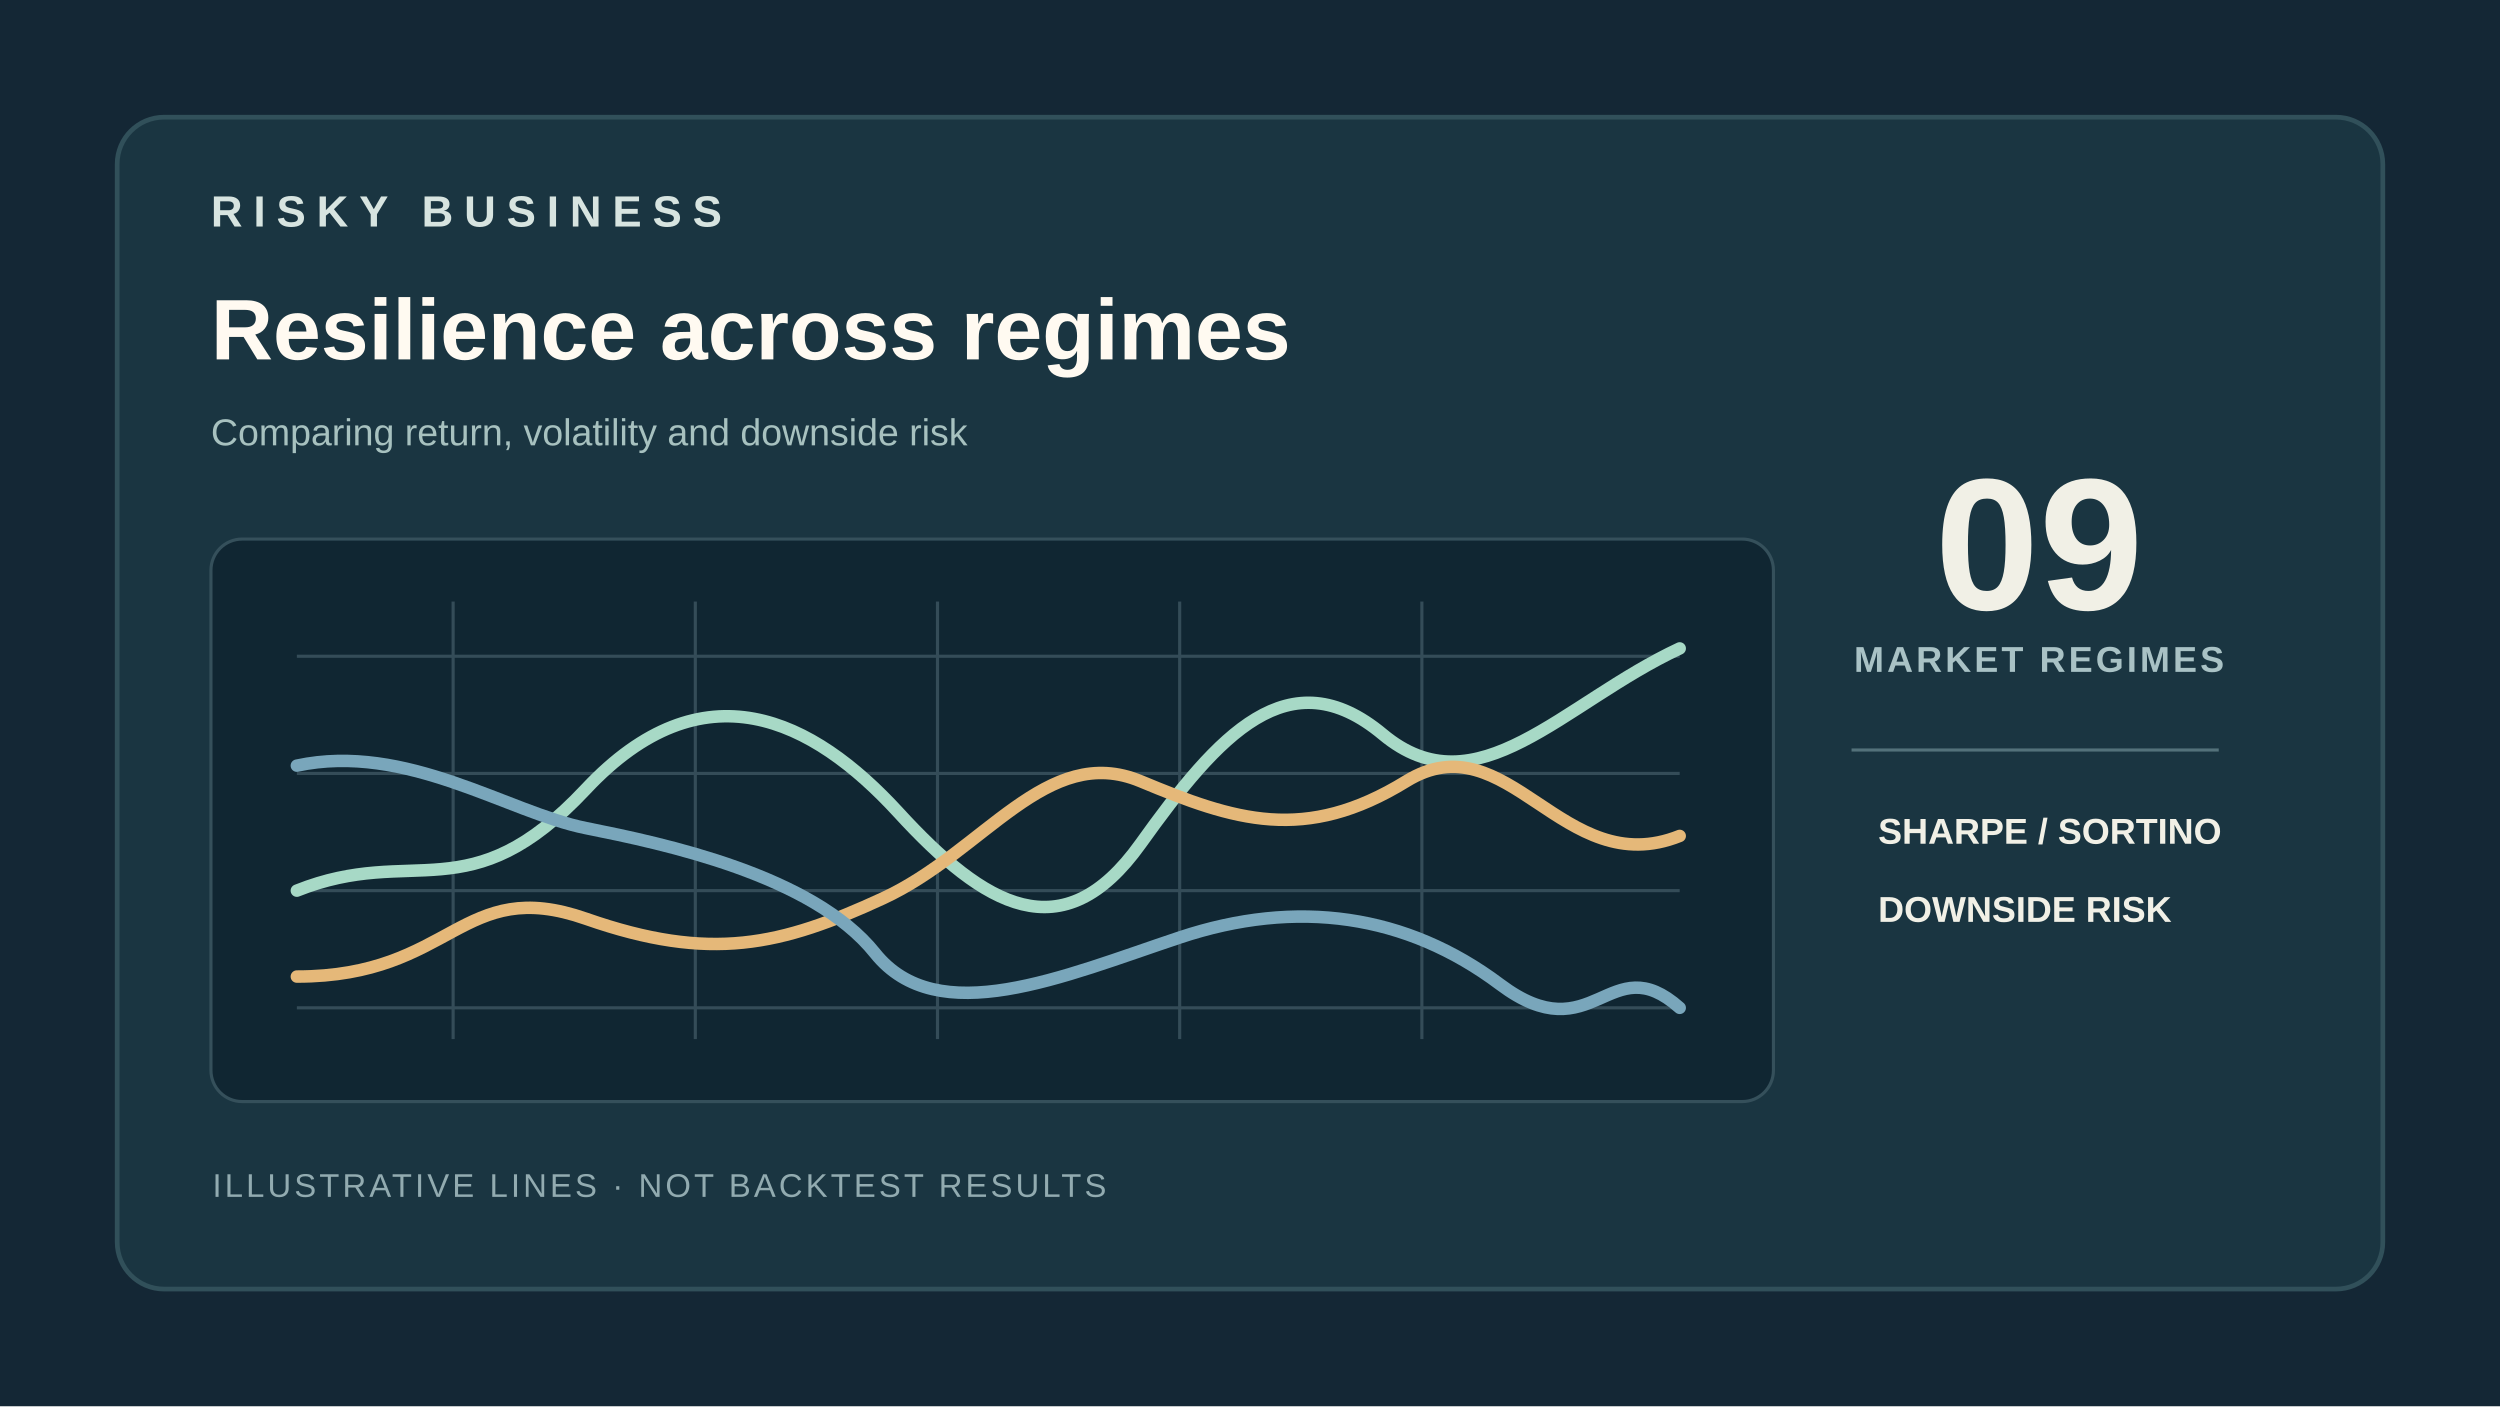
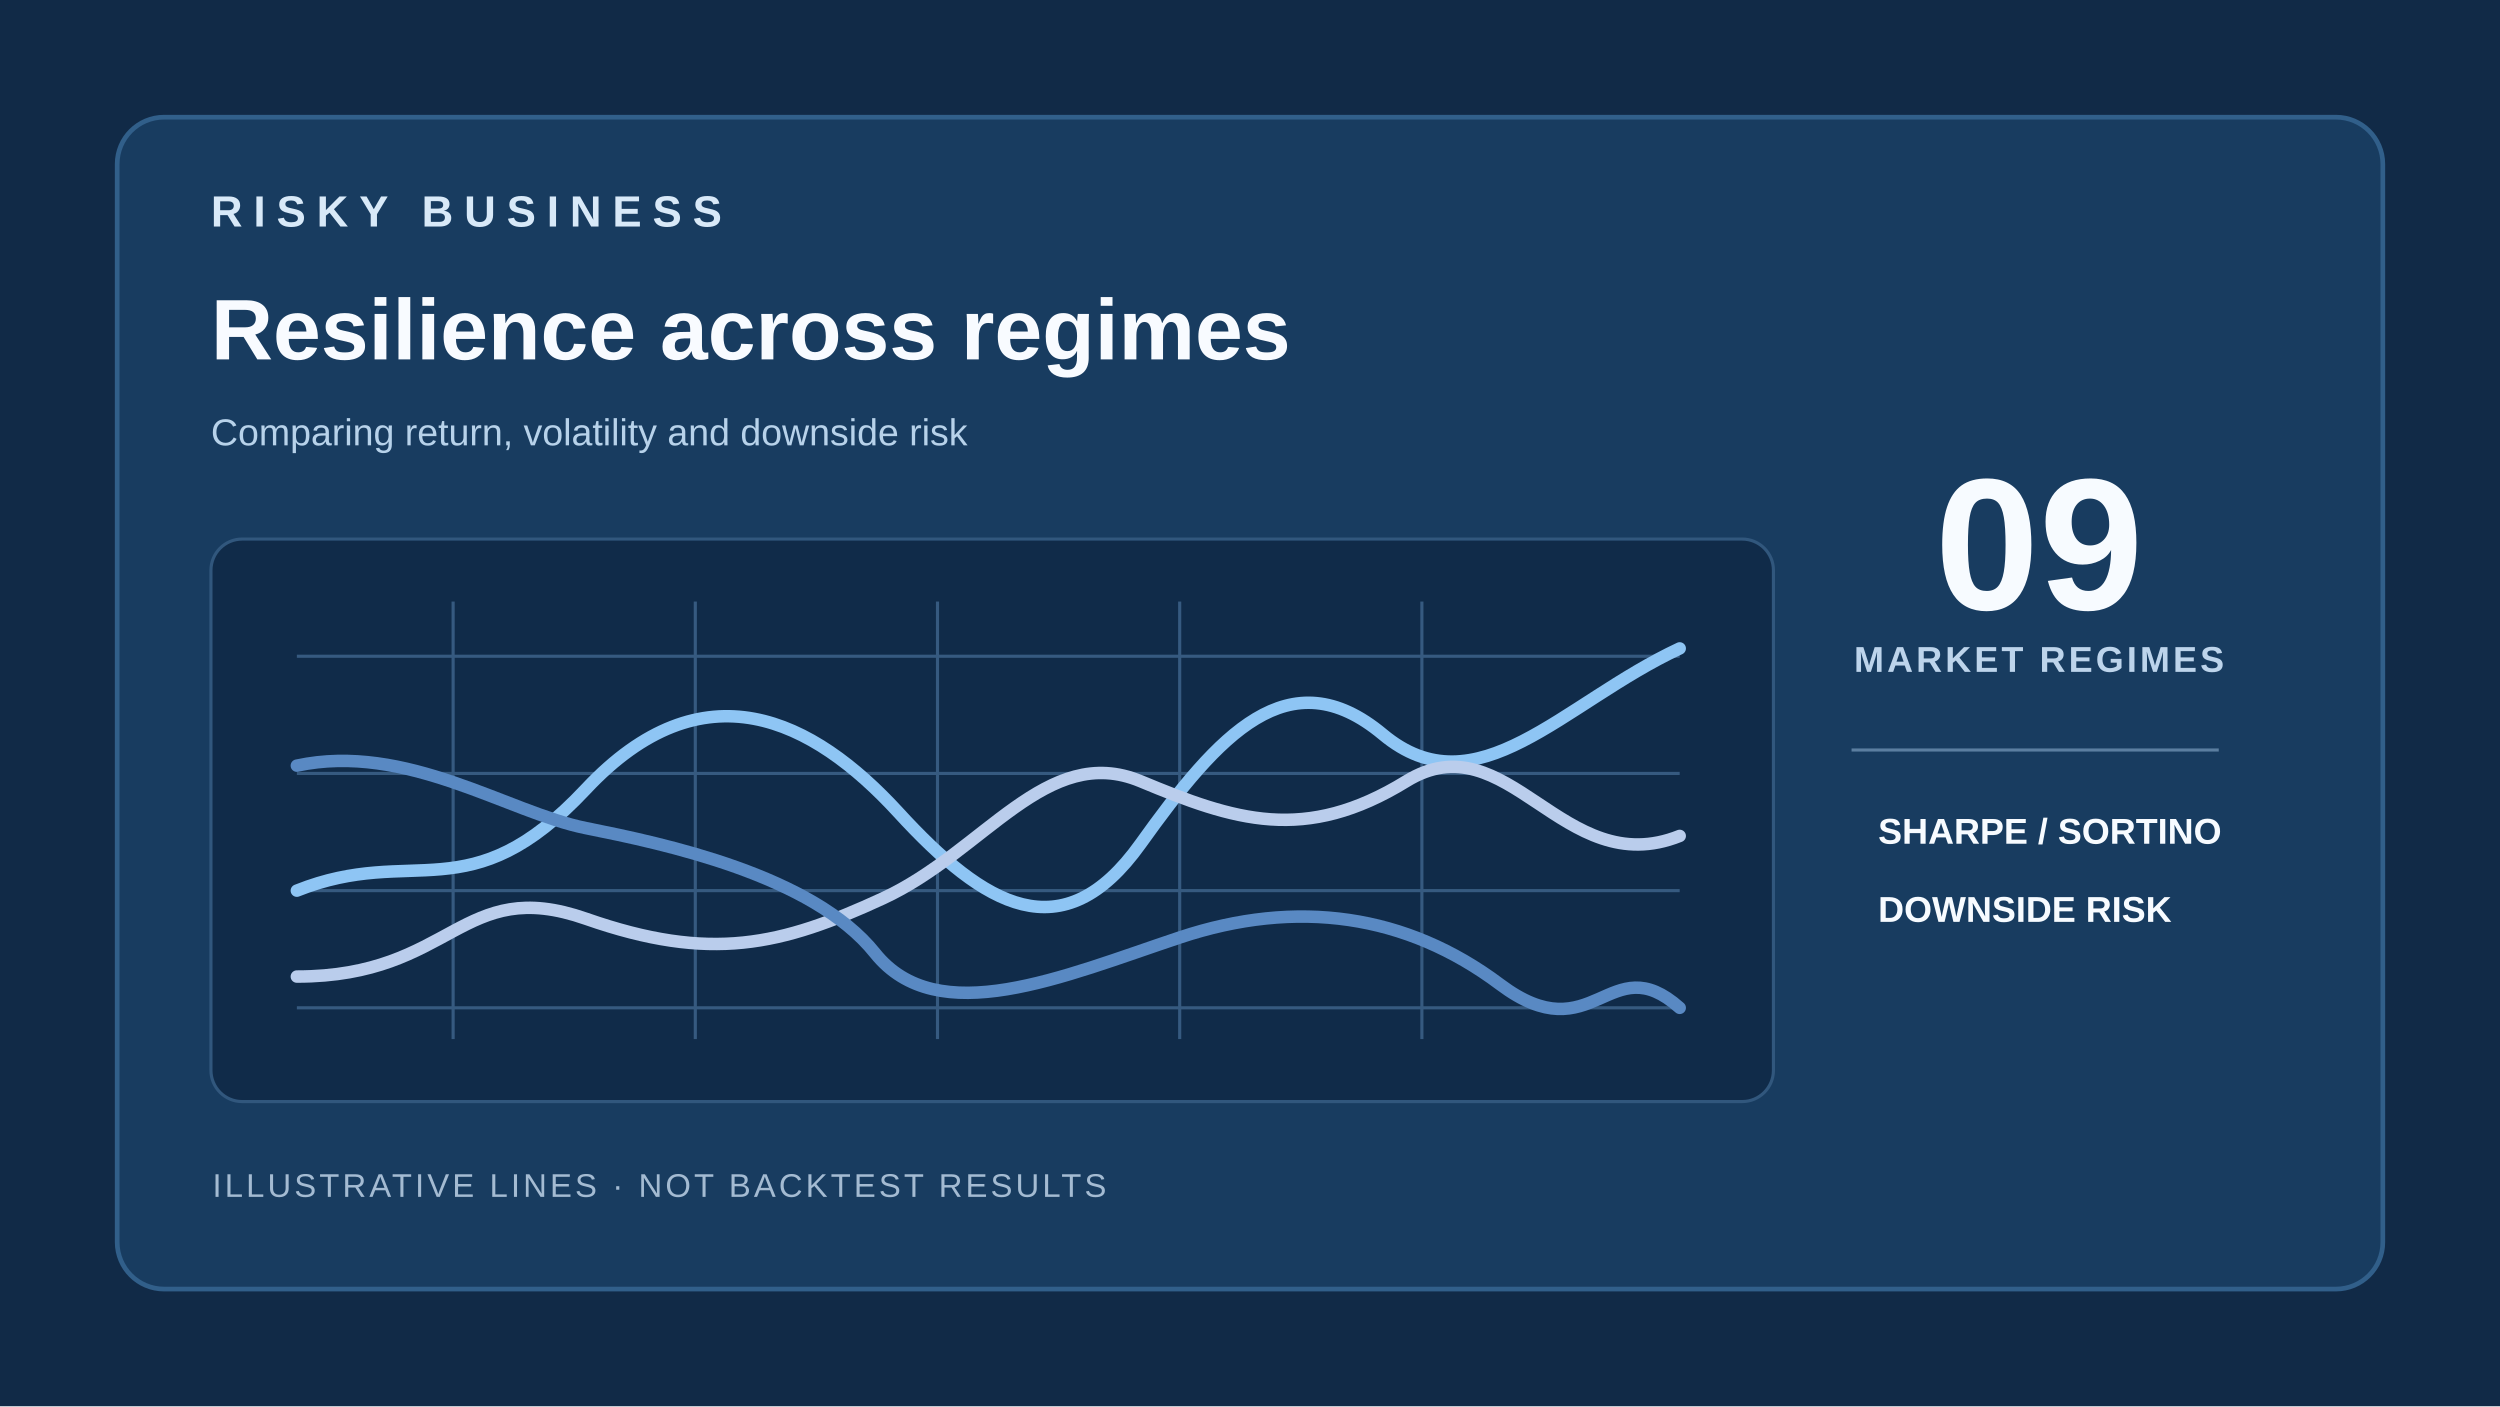
<svg xmlns="http://www.w3.org/2000/svg" viewBox="0 0 1600 900" role="img" aria-labelledby="title desc">
-   <rect width="1600" height="900" fill="#142735" />
-   <rect x="75" y="75" width="1450" height="750" rx="30" fill="#1a3541" stroke="#31505a" stroke-width="3" />
-   <text x="135" y="145" font-family="Arial,Helvetica,sans-serif" font-size="28" font-weight="700" fill="#d7e4e0" letter-spacing="7">RISKY BUSINESS</text>
-   <text x="135" y="230" font-family="Arial,Helvetica,sans-serif" font-size="55" font-weight="600" fill="#fffaf1">Resilience across regimes</text>
-   <text x="135" y="285" font-family="Arial,Helvetica,sans-serif" font-size="24" font-weight="400" fill="#a7c1bf">Comparing return, volatility and downside risk</text>
-   <rect x="135" y="345" width="1000" height="360" rx="20" fill="#102632" stroke="#35505b" stroke-width="2" />
-   <g stroke="#344c58" stroke-width="2">
+   <rect width="1600" height="900" fill="#112a47" />
+   <rect x="75" y="75" width="1450" height="750" rx="30" fill="#183c60" stroke="#315f8a" stroke-width="3" />
+   <text x="135" y="145" font-family="Arial,Helvetica,sans-serif" font-size="28" font-weight="700" fill="#d8e9f8" letter-spacing="7">RISKY BUSINESS</text>
+   <text x="135" y="230" font-family="Arial,Helvetica,sans-serif" font-size="55" font-weight="600" fill="#f8fbff">Resilience across regimes</text>
+   <text x="135" y="285" font-family="Arial,Helvetica,sans-serif" font-size="24" font-weight="400" fill="#b7d2ea">Comparing return, volatility and downside risk</text>
+   <rect x="135" y="345" width="1000" height="360" rx="20" fill="#102b49" stroke="#31577d" stroke-width="2" />
+   <g stroke="#365a80" stroke-width="2">
    <path d="M190 420h885M190 495h885M190 570h885M190 645h885" />
    <path d="M290 385v280M445 385v280M600 385v280M755 385v280M910 385v280" />
  </g>
-   <path d="M190 570C265 540 300 585 375 505S520 460 575 520 680 610 730 540 825 420 885 470 1000 450 1075 415" fill="none" stroke="#a7d9c6" stroke-width="8" stroke-linecap="round" />
-   <path d="M190 625C290 625 295 560 375 588S500 605 565 575 670 475 730 500 835 540 900 500 1000 565 1075 535" fill="none" stroke="#e5b879" stroke-width="8" stroke-linecap="round" />
-   <path d="M190 490C260 475 325 520 375 530S520 560 560 610 680 625 755 600 900 585 960 630 1030 605 1075 645" fill="none" stroke="#79a6bb" stroke-width="8" stroke-linecap="round" />
-   <text x="1305" y="390" font-family="Arial,Helvetica,sans-serif" font-size="120" font-weight="600" fill="#f1f0e6" text-anchor="middle">09</text>
-   <text x="1305" y="430" font-family="Arial,Helvetica,sans-serif" font-size="23" font-weight="700" fill="#a9c2c5" text-anchor="middle" letter-spacing="2">MARKET REGIMES</text>
-   <line x1="1185" y1="480" x2="1420" y2="480" stroke="#53717a" stroke-width="2" />
-   <text x="1202" y="540" font-family="Arial,Helvetica,sans-serif" font-size="23" font-weight="650" fill="#f1f0e6">SHARPE / SORTINO</text>
-   <text x="1202" y="590" font-family="Arial,Helvetica,sans-serif" font-size="23" font-weight="650" fill="#f1f0e6">DOWNSIDE RISK</text>
-   <text x="136" y="766" font-family="Arial,Helvetica,sans-serif" font-size="21" font-weight="400" fill="#92abb0" letter-spacing="2">ILLUSTRATIVE LINES · NOT BACKTEST RESULTS</text>
+   <path d="M190 570C265 540 300 585 375 505S520 460 575 520 680 610 730 540 825 420 885 470 1000 450 1075 415" fill="none" stroke="#8ec5f4" stroke-width="8" stroke-linecap="round" />
+   <path d="M190 625C290 625 295 560 375 588S500 605 565 575 670 475 730 500 835 540 900 500 1000 565 1075 535" fill="none" stroke="#bacdec" stroke-width="8" stroke-linecap="round" />
+   <path d="M190 490C260 475 325 520 375 530S520 560 560 610 680 625 755 600 900 585 960 630 1030 605 1075 645" fill="none" stroke="#5989c3" stroke-width="8" stroke-linecap="round" />
+   <text x="1305" y="390" font-family="Arial,Helvetica,sans-serif" font-size="120" font-weight="600" fill="#f7fbff" text-anchor="middle">09</text>
+   <text x="1305" y="430" font-family="Arial,Helvetica,sans-serif" font-size="23" font-weight="700" fill="#bdd4eb" text-anchor="middle" letter-spacing="2">MARKET REGIMES</text>
+   <line x1="1185" y1="480" x2="1420" y2="480" stroke="#5b7ea0" stroke-width="2" />
+   <text x="1202" y="540" font-family="Arial,Helvetica,sans-serif" font-size="23" font-weight="650" fill="#f7fbff">SHARPE / SORTINO</text>
+   <text x="1202" y="590" font-family="Arial,Helvetica,sans-serif" font-size="23" font-weight="650" fill="#f7fbff">DOWNSIDE RISK</text>
+   <text x="136" y="766" font-family="Arial,Helvetica,sans-serif" font-size="21" font-weight="400" fill="#a4bbd2" letter-spacing="2">ILLUSTRATIVE LINES · NOT BACKTEST RESULTS</text>
</svg>
